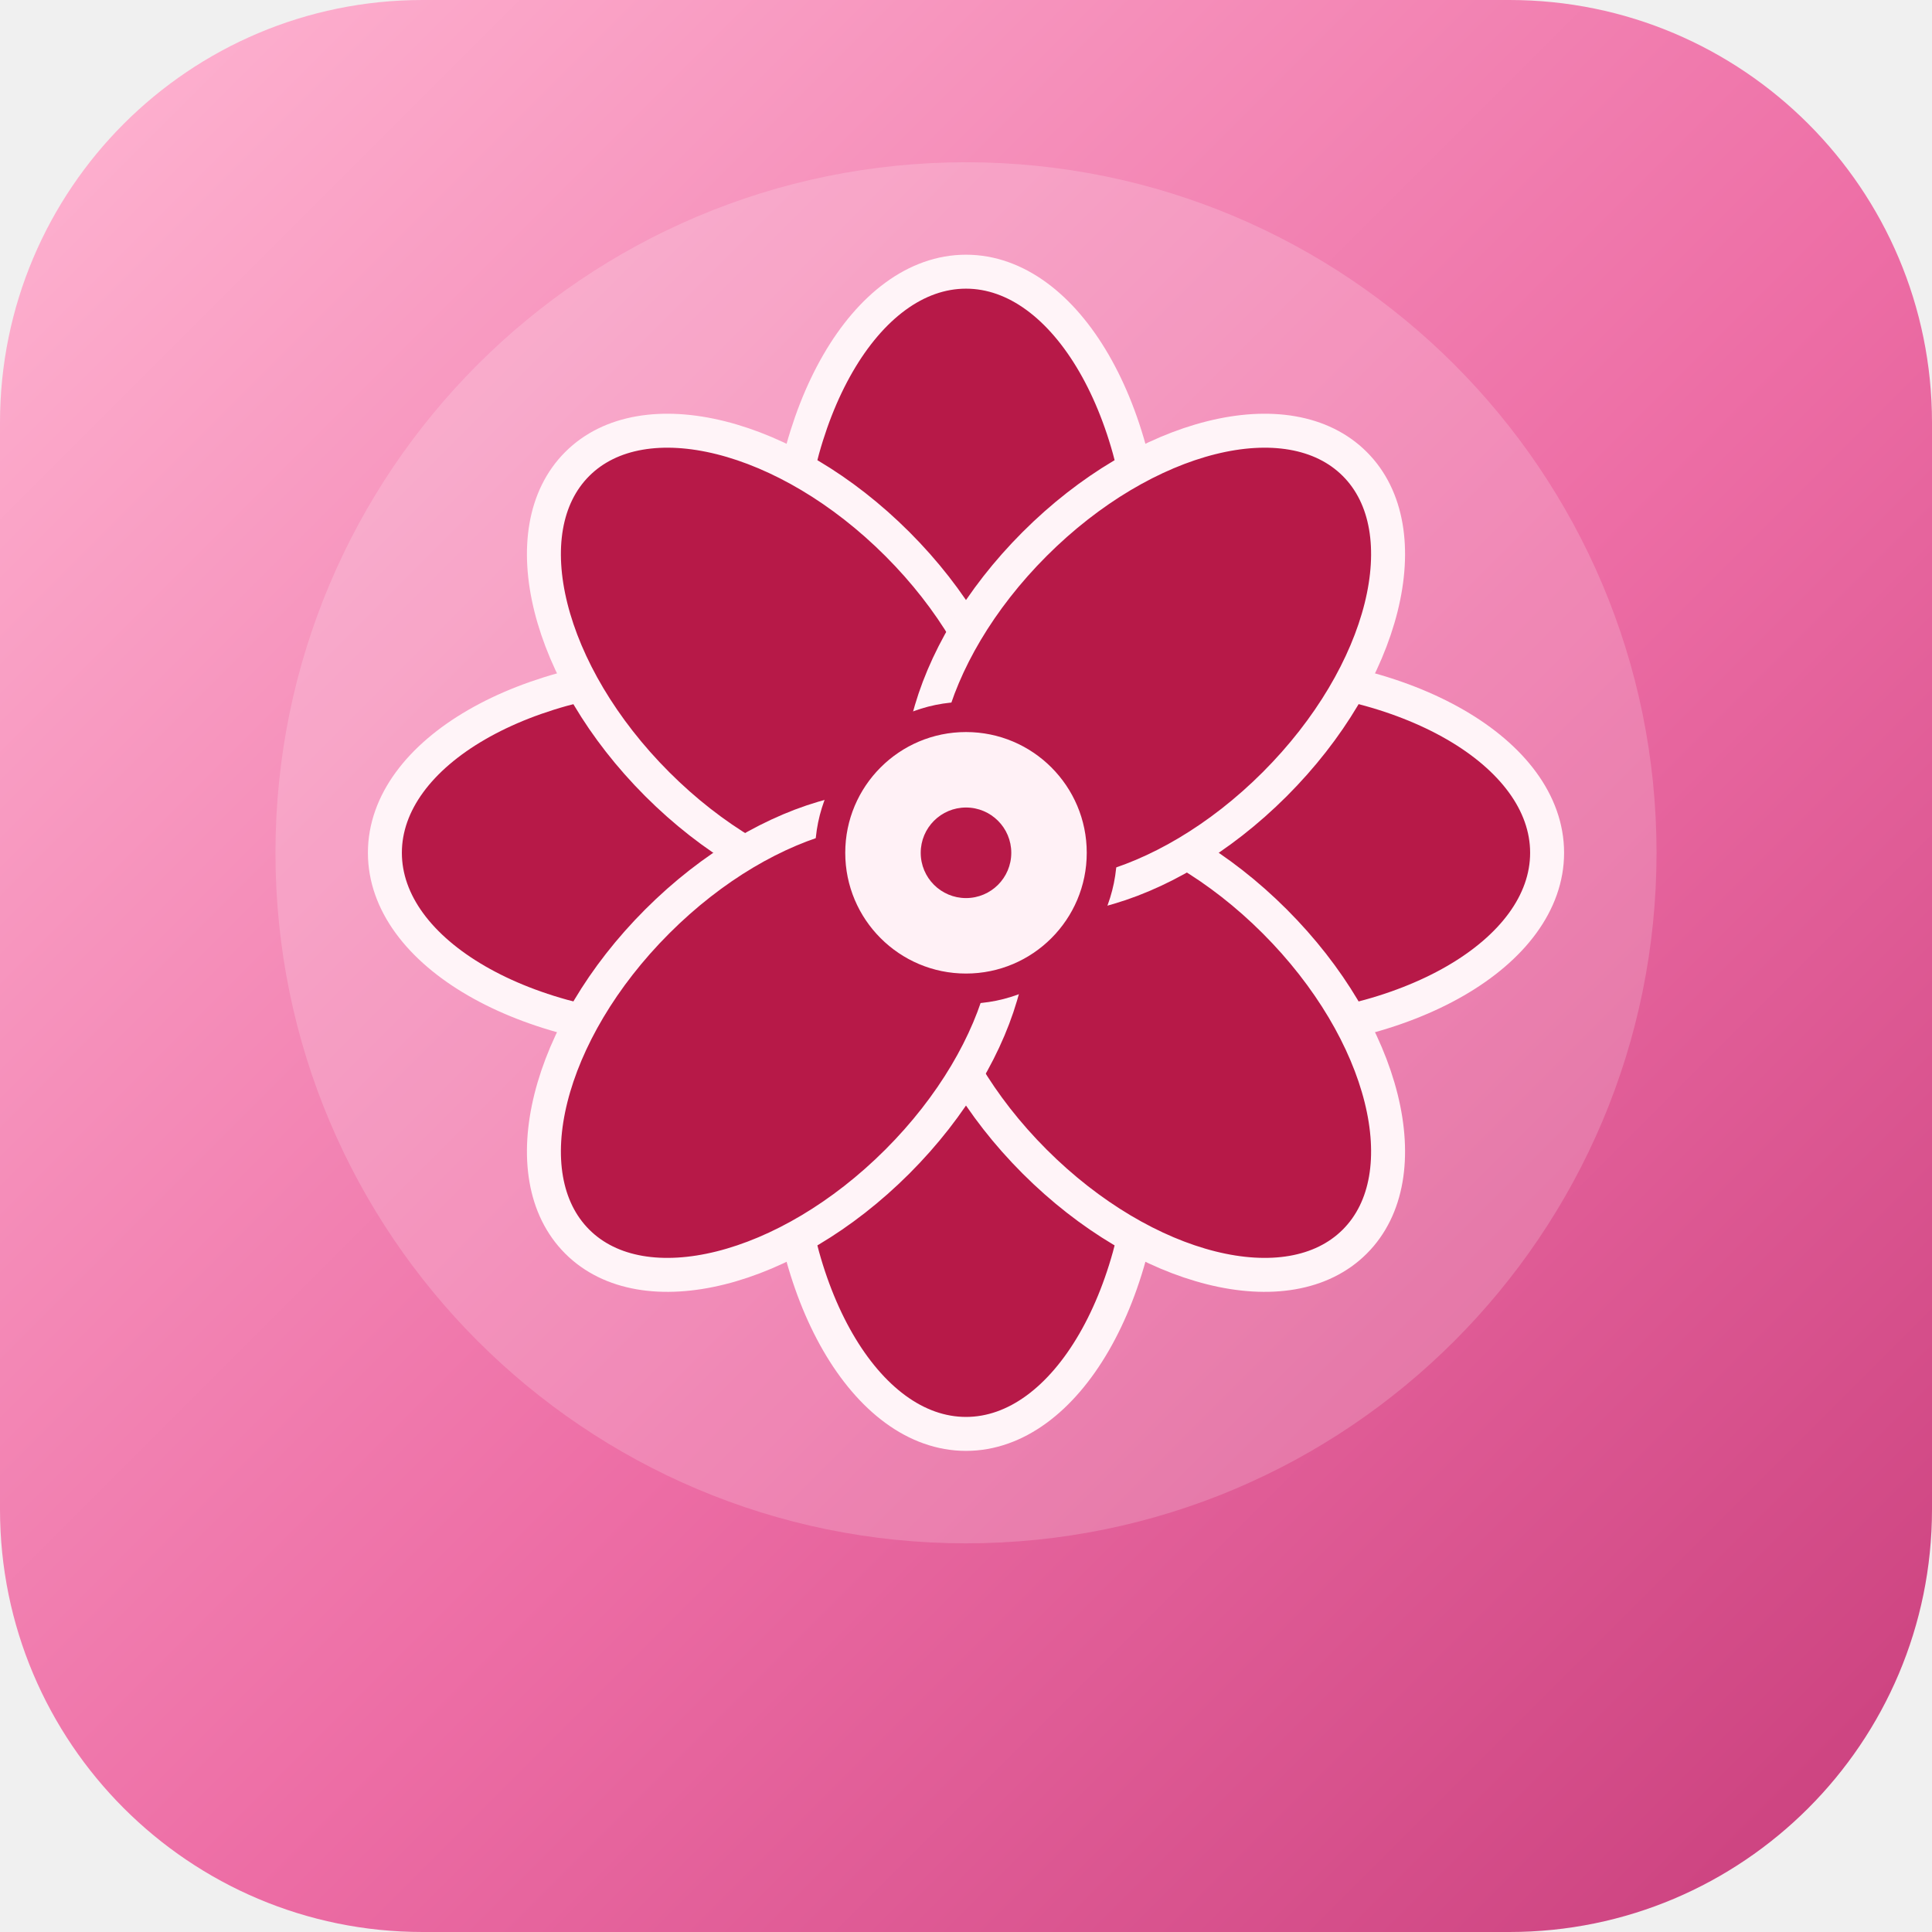
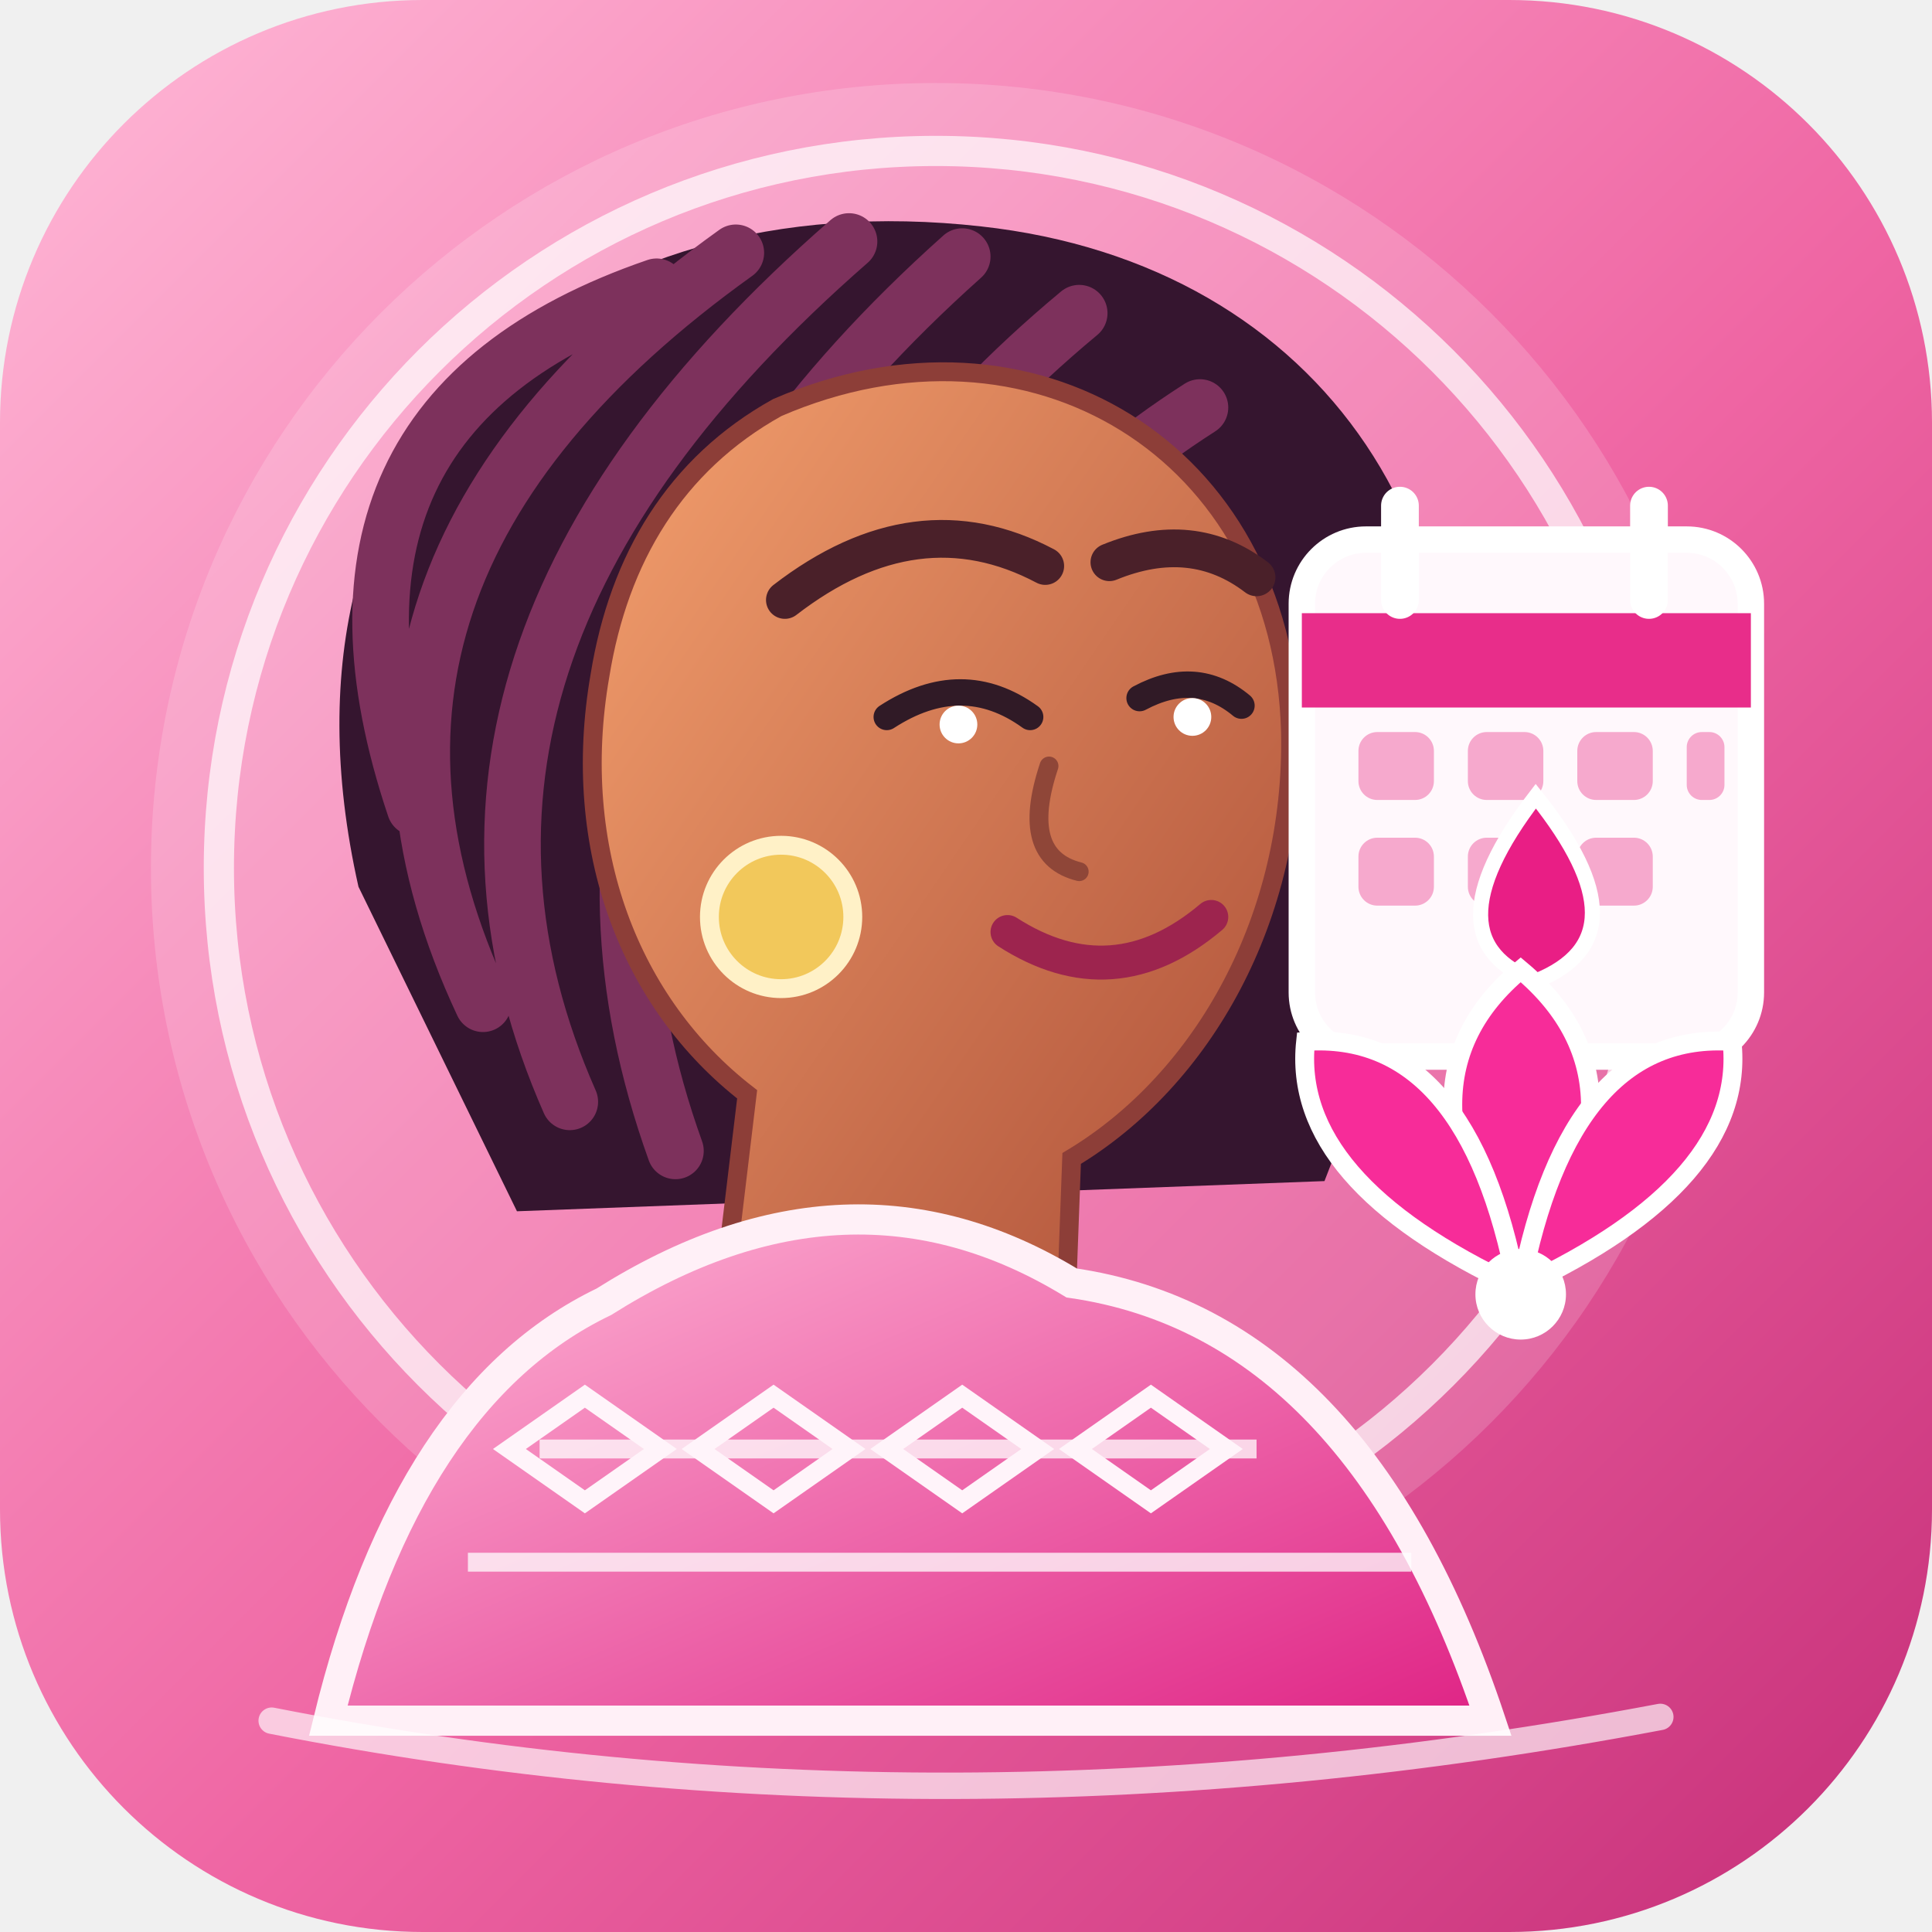
<svg xmlns="http://www.w3.org/2000/svg" viewBox="0 0 512 512">
  <defs>
-     <linearGradient id="b" x1="0" y1="0" x2="1" y2="1">
-       <stop stop-color="#ffb7d3" />
-       <stop offset=".55" stop-color="#ed6da5" />
-       <stop offset="1" stop-color="#c83d7b" />
+     <linearGradient id="bg" x1="0" y1="0" x2="1" y2="1">
+       <stop stop-color="#ffb9d7" />
+       <stop offset=".55" stop-color="#ef65a3" />
+       <stop offset="1" stop-color="#c52e78" />
    </linearGradient>
+     <linearGradient id="skin" x1="0" y1="0" x2="1" y2="1">
+       <stop stop-color="#f4a06e" />
+       <stop offset="1" stop-color="#a94b35" />
+     </linearGradient>
+     <linearGradient id="dress" x1="0" y1="0" x2="1" y2="1">
+       <stop stop-color="#ffb8d7" />
+       <stop offset="1" stop-color="#df2385" />
+     </linearGradient>
+     <filter id="glow">
+       <feGaussianBlur stdDeviation="10" />
+     </filter>
  </defs>
-   <rect width="512" height="512" rx="112" fill="url(#b)" />
-   <circle cx="256" cy="226" r="183" fill="#fff" opacity=".18" />
-   <g fill="#b71948" stroke="#fff4f8" stroke-width="9">
-     <ellipse cx="256" cy="155" rx="48" ry="83" />
-     <ellipse cx="256" cy="297" rx="48" ry="83" />
-     <ellipse cx="185" cy="226" rx="83" ry="48" />
-     <ellipse cx="327" cy="226" rx="83" ry="48" />
-     <ellipse cx="206" cy="176" rx="45" ry="75" transform="rotate(-45 206 176)" />
-     <ellipse cx="306" cy="276" rx="45" ry="75" transform="rotate(-45 306 276)" />
-     <ellipse cx="306" cy="176" rx="45" ry="75" transform="rotate(45 306 176)" />
-     <ellipse cx="206" cy="276" rx="45" ry="75" transform="rotate(45 206 276)" />
+   <rect width="512" height="512" rx="112" fill="url(#bg)" />
+   <circle cx="248" cy="230" r="208" fill="#fff" opacity=".17" />
+   <circle cx="248" cy="230" r="190" fill="none" stroke="#fff" stroke-width="8" opacity=".7" />
+   <path d="M95 235C68 115 153 48 260 60c91 10 141 85 120 178l-29 75-214 8z" fill="#35152f" />
+   <g fill="none" stroke="#7d315c" stroke-width="15" stroke-linecap="round">
+     <path d="M110 214Q75 110 174 76M128 266Q75 153 195 67M151 292Q99 174 225 64M179 305Q133 177 255 68M207 308Q173 177 286 83M236 302Q215 174 318 108" />
  </g>
-   <circle cx="256" cy="226" r="36" fill="#fff1f6" stroke="#b71948" stroke-width="8" />
-   <circle cx="256" cy="226" r="12" fill="#b71948" />
+   <path d="M206 108c67-29 134 11 136 86 1 49-23 92-58 113l-2 54-93 4 9-75c-31-24-47-65-39-111 5-31 20-56 47-71z" fill="url(#skin)" stroke="#8d3e38" stroke-width="5" />
+   <path d="M208 159q35-27 69-9M294 149q22-9 39 4" fill="none" stroke="#4a2029" stroke-width="10" stroke-linecap="round" />
+   <path d="M235 190q20-13 38 0M302 185q15-8 27 2" fill="none" stroke="#301a26" stroke-width="7" stroke-linecap="round" />
+   <circle cx="254" cy="192" r="5" fill="#fff" />
+   <circle cx="316" cy="190" r="5" fill="#fff" />
+   <path d="M278 203q-8 24 8 28" fill="none" stroke="#8f4638" stroke-width="5" stroke-linecap="round" />
+   <path d="M267 247q28 18 54-4" fill="none" stroke="#9d244e" stroke-width="9" stroke-linecap="round" />
+   <circle cx="207" cy="243" r="19" fill="#f2c85b" stroke="#fff1c7" stroke-width="5" />
+   <path d="M160 345q65-41 124-5 76 11 111 116H87q21-86 73-111z" fill="url(#dress)" stroke="#fff0f7" stroke-width="8" />
+   <path d="M143 384l190 0M124 414l250 0" stroke="#fff" stroke-width="5" opacity=".75" />
+   <path d="M155 370l20 14-20 14-20-14zM205 370l20 14-20 14-20-14zM255 370l20 14-20 14-20-14zM305 370l20 14-20 14-20-14z" fill="none" stroke="#fff4fa" stroke-width="5" />
+   <rect x="345" y="143" width="119" height="137" rx="17" fill="#fff8fc" stroke="#fff" stroke-width="7" />
+   <path d="M345 175h119" stroke="#e82d8a" stroke-width="25" />
+   <path d="M371 134v25M437 134v25" stroke="#fff" stroke-width="10" stroke-linecap="round" />
+   <g fill="#f6a9cd">
+     <rect x="360" y="194" width="20" height="18" rx="5" />
+     <rect x="389" y="194" width="20" height="18" rx="5" />
+     <rect x="418" y="194" width="20" height="18" rx="5" />
+     <rect x="447" y="194" width="10" height="18" rx="4" />
+     <rect x="360" y="222" width="20" height="18" rx="5" />
+     <rect x="389" y="222" width="20" height="18" rx="5" />
+     <rect x="418" y="222" width="20" height="18" rx="5" />
+   </g>
+   <path d="M407 211c-20 26-19 42 0 49 20-8 20-24 0-49z" fill="#e91e85" stroke="#fff" stroke-width="4" />
+   <g fill="#f72c99" stroke="#fff" stroke-width="5">
+     <path d="M403 340q-36-53 0-83 37 31 0 83z" />
+     <path d="M402 341q-60-28-56-65 43-3 56 65z" />
+     <path d="M403 341q60-28 56-65-43-3-56 65z" />
+   </g>
+   <circle cx="403" cy="343" r="12" fill="#fff" />
+   <path d="M72 456q178 35 368-1" fill="none" stroke="#fff" stroke-width="7" opacity=".65" stroke-linecap="round" />
</svg>
